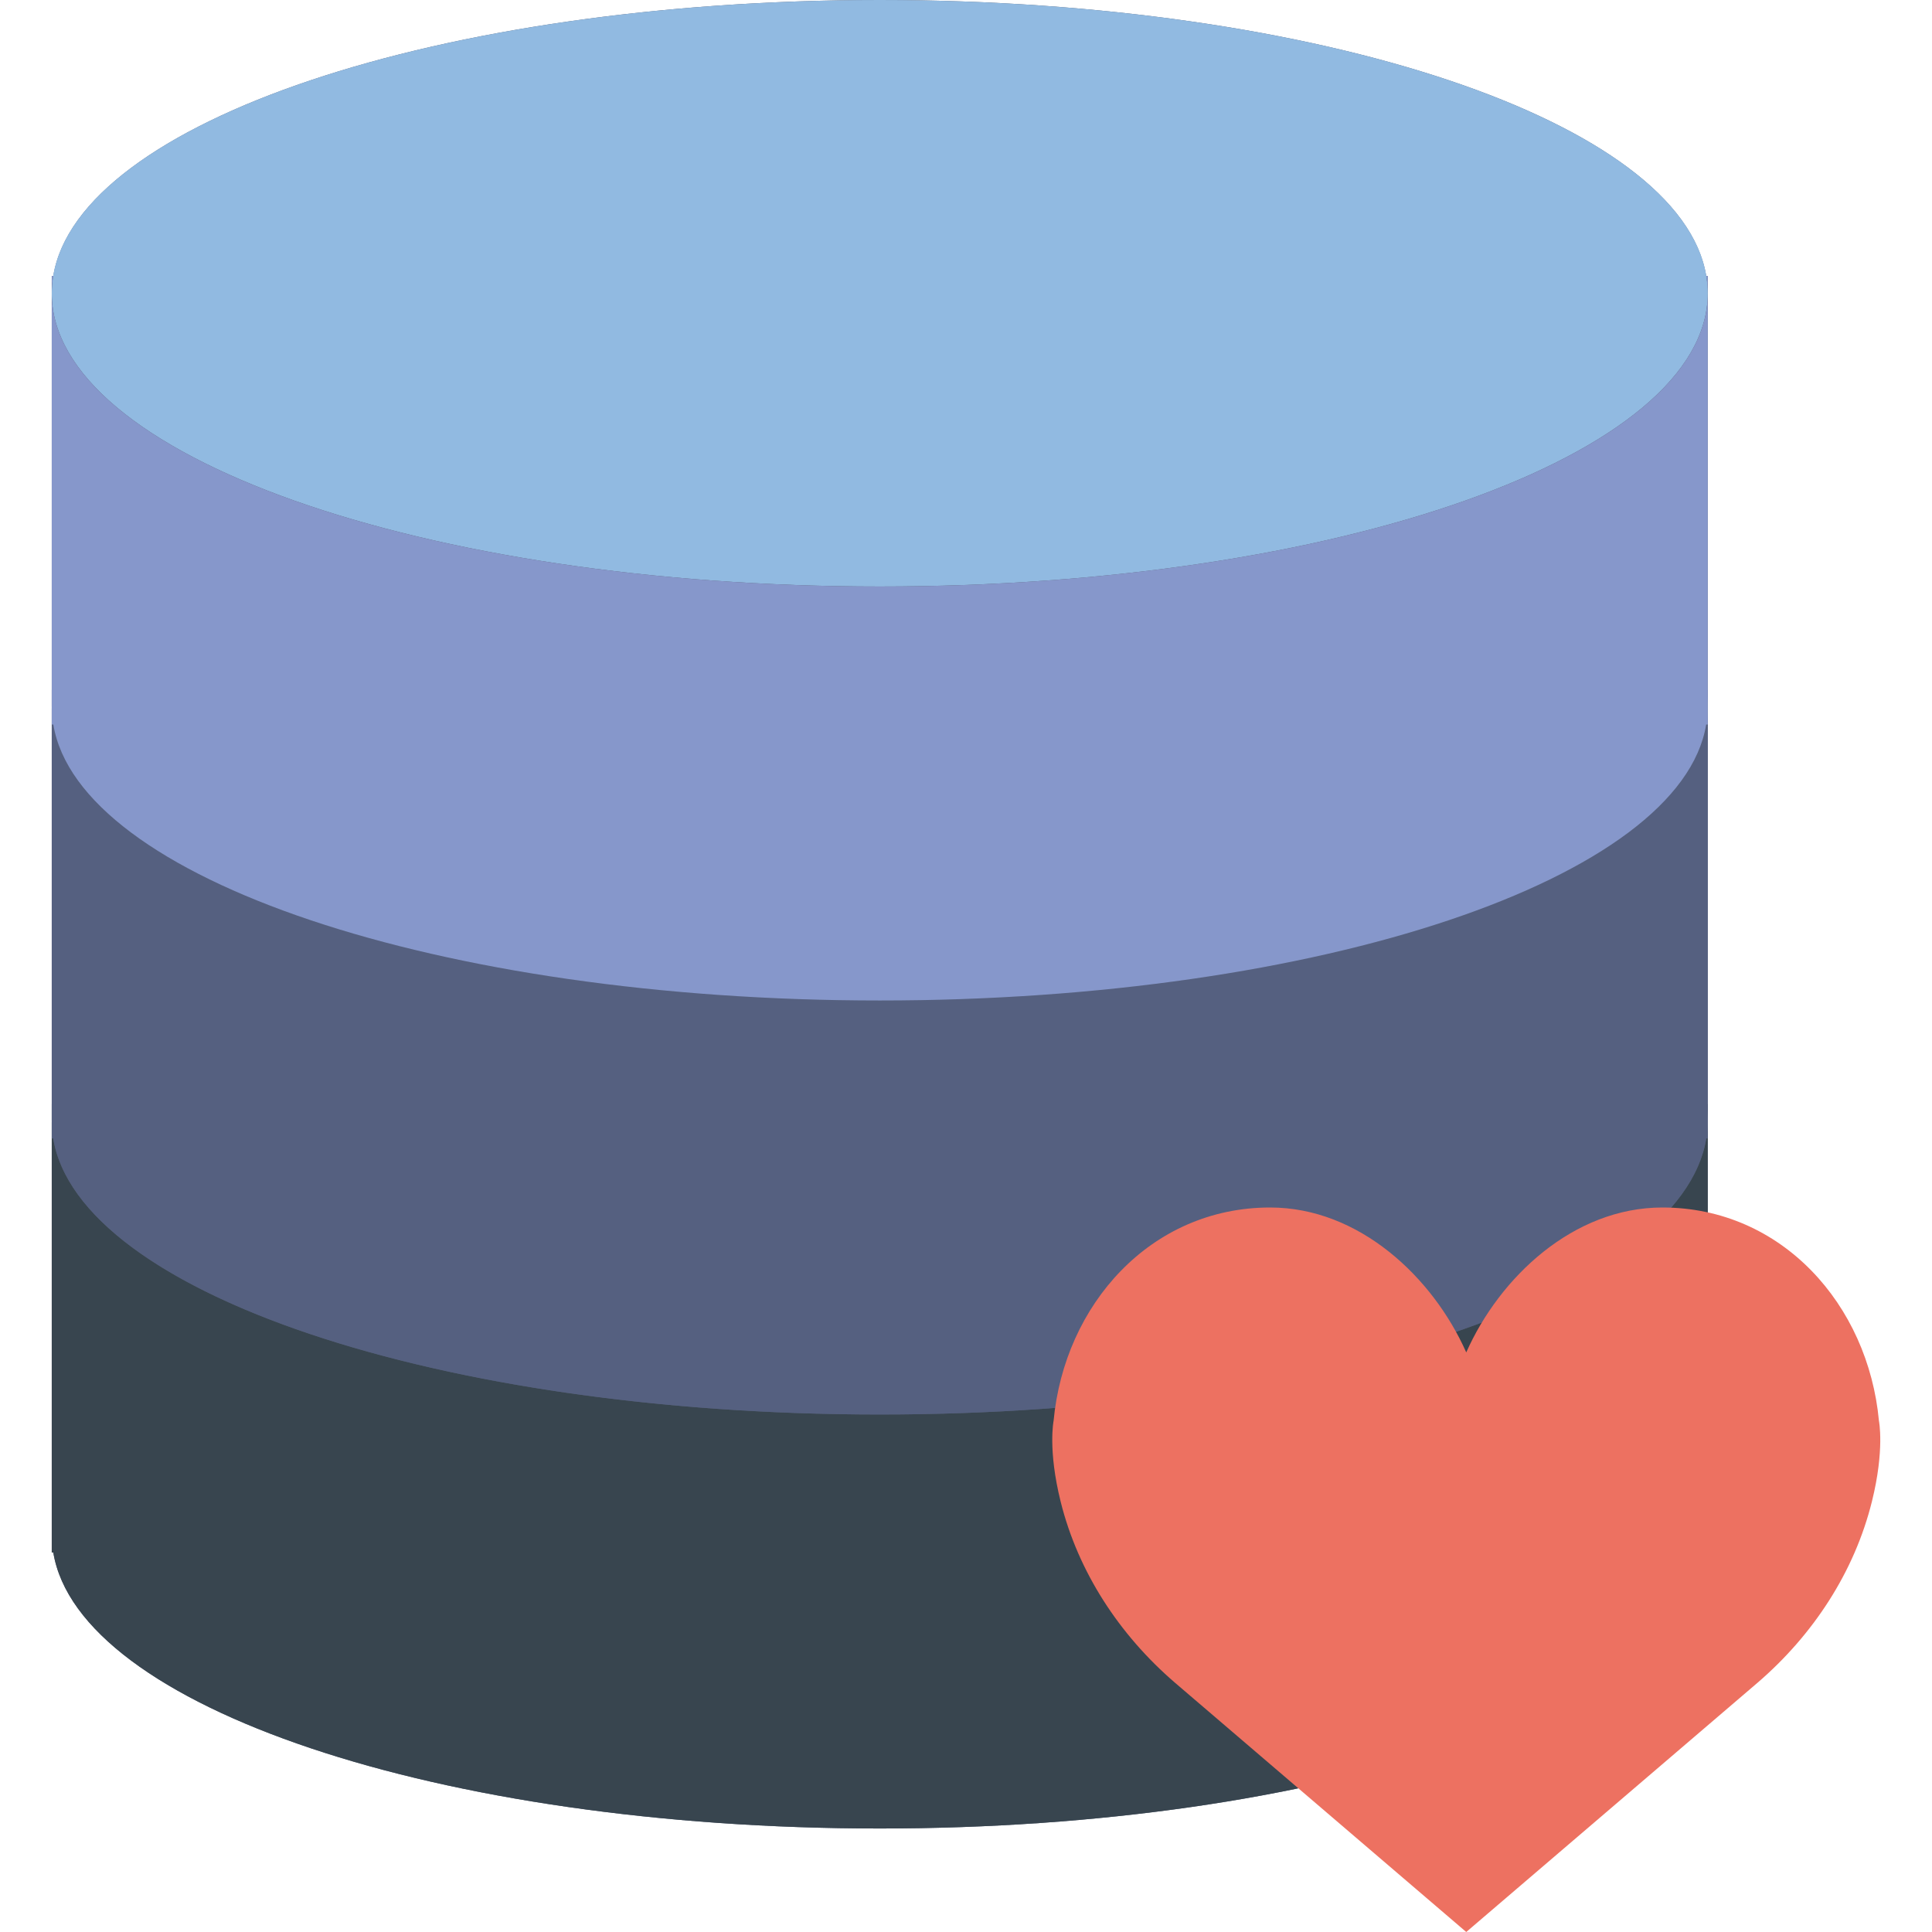
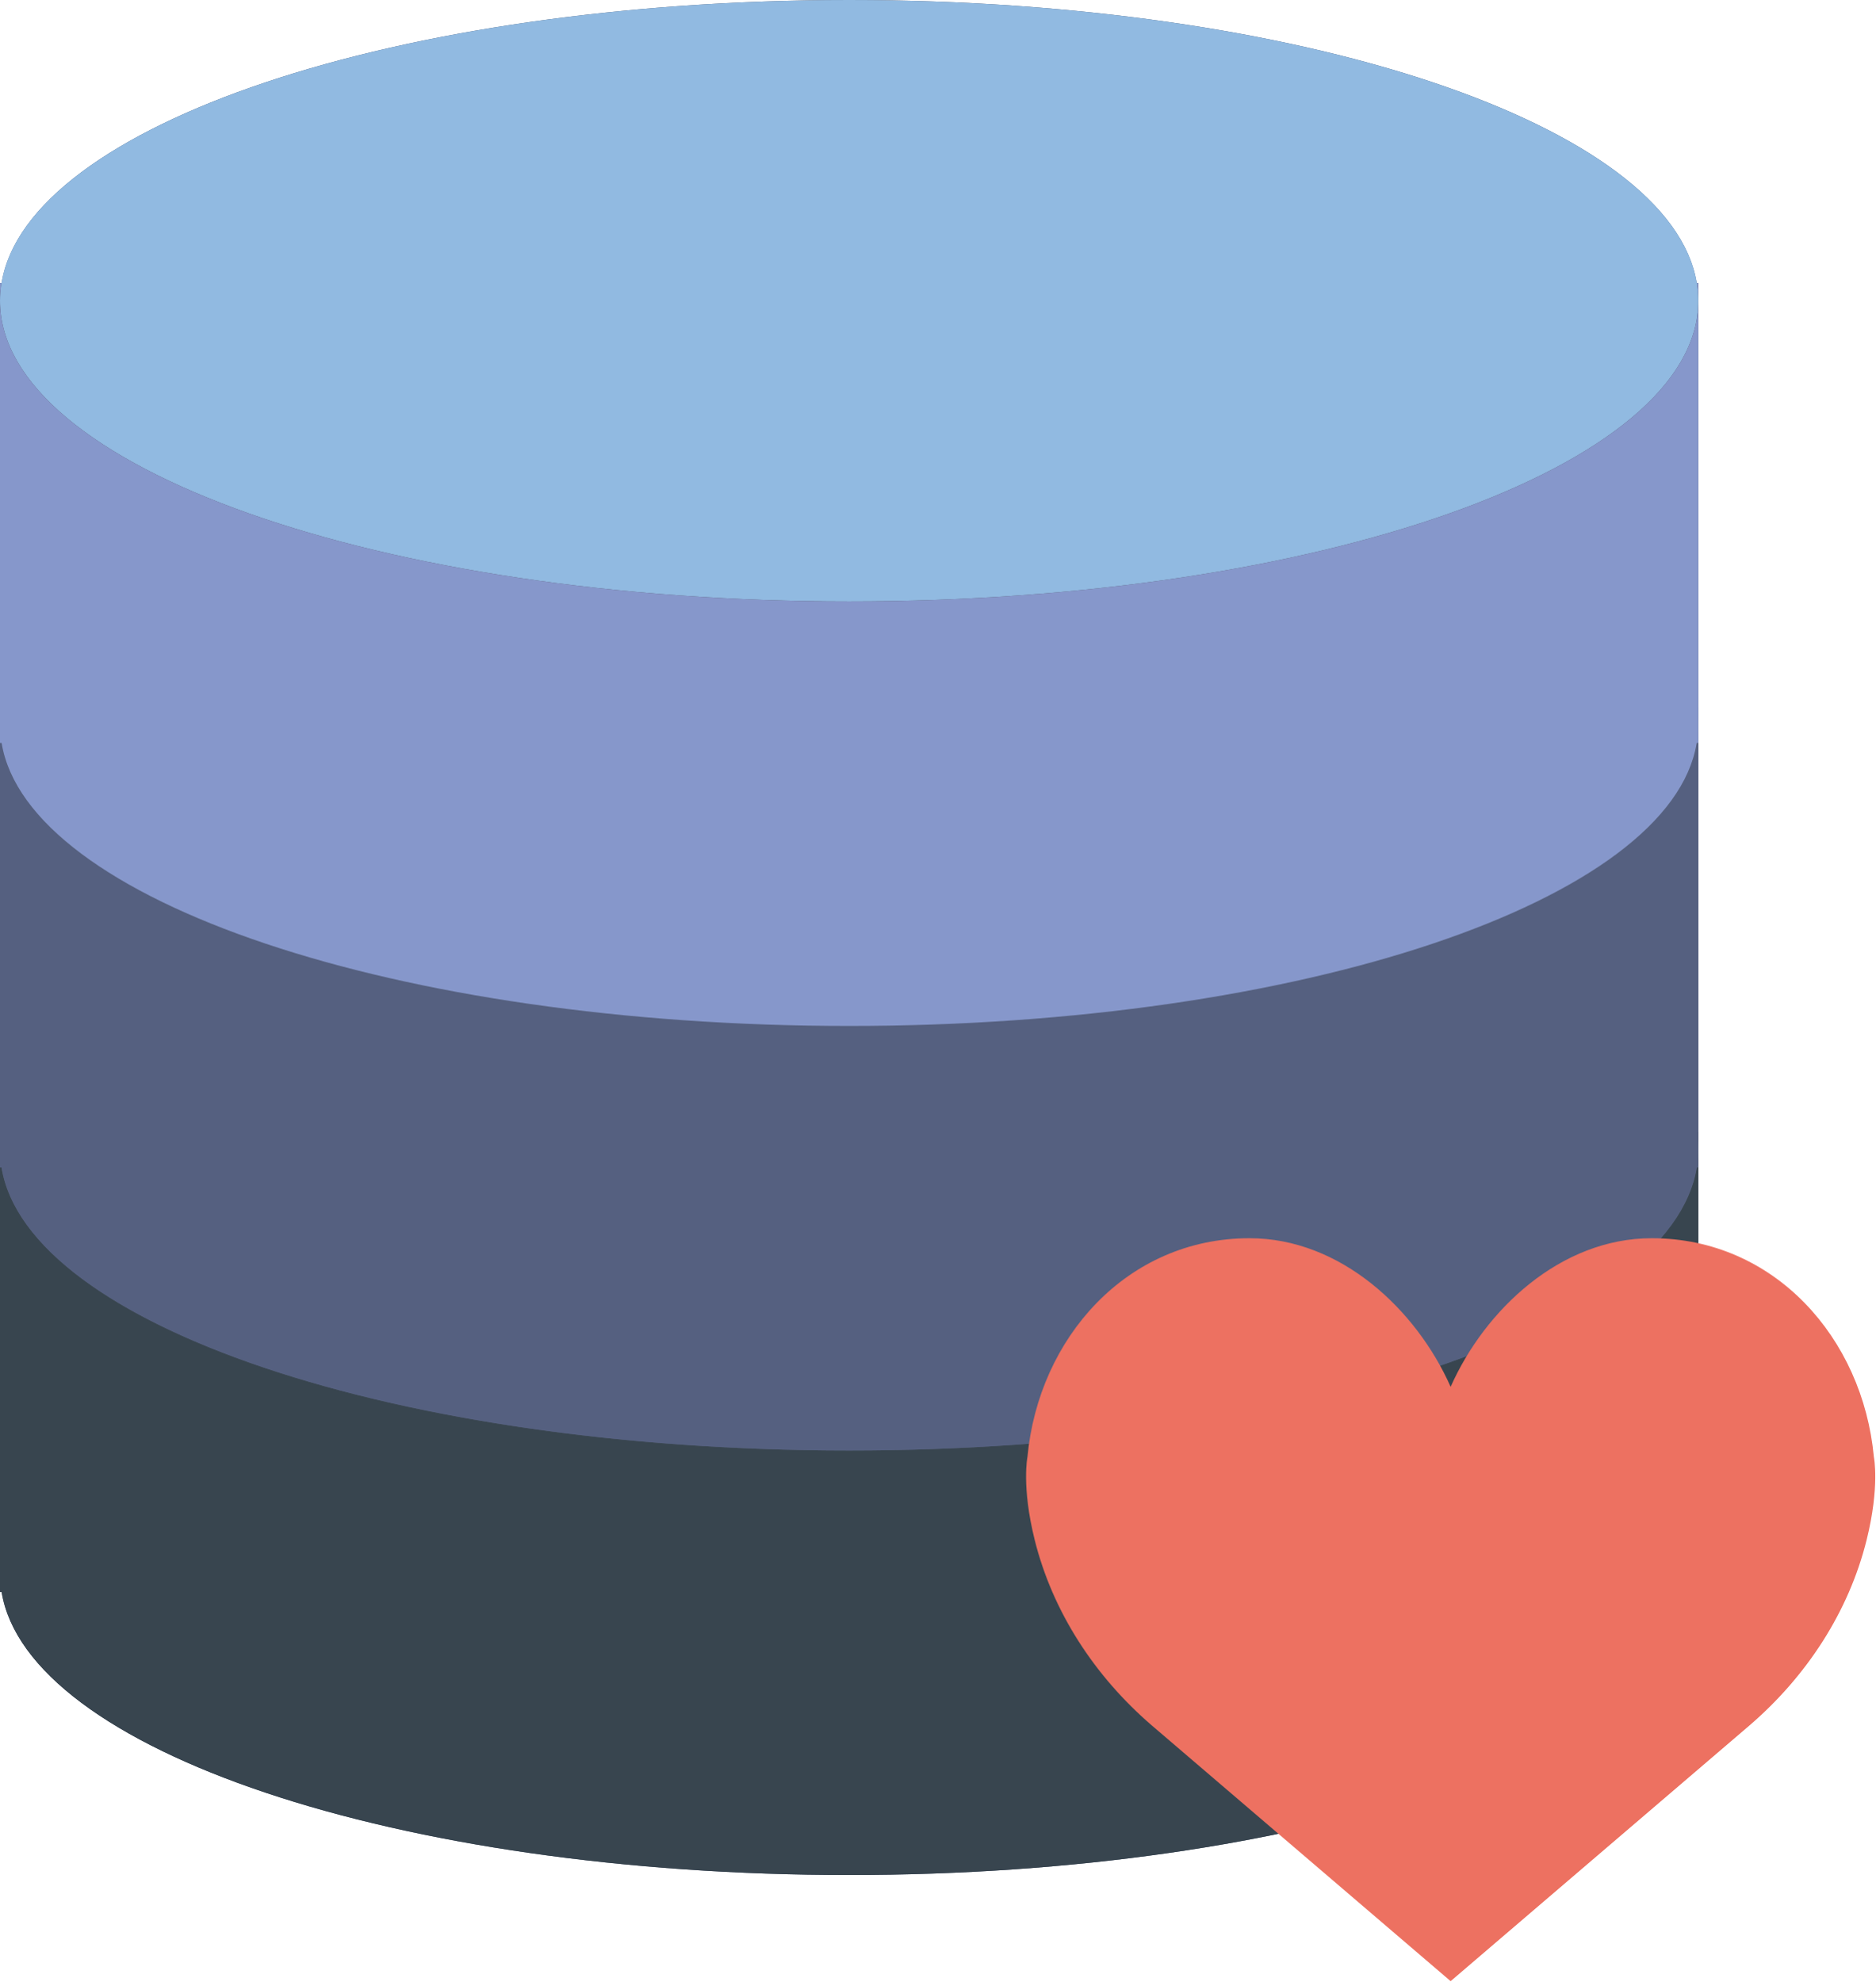
- <svg xmlns="http://www.w3.org/2000/svg" version="1.1" id="Capa_1" x="0px" y="0px" viewBox="0 0 56 56" style="enable-background:new 0 0 56 56;" xml:space="preserve">
-   <g>
-     <g>
-       <path style="fill:#545E73;" d="M49.455,8L49.455,8C48.724,3.538,38.281,0,25.5,0S2.276,3.538,1.545,8l0,0H1.5v0.5V20v0.5V21v11    v0.5V33v12h0.045c0.731,4.461,11.175,8,23.955,8s23.224-3.539,23.955-8H49.5V33v-0.5V32V21v-0.5V20V8.5V8H49.455z" />
-       <g>
-         <path style="fill:#38454F;" d="M25.5,41c-13.255,0-24-3.806-24-8.5V45h0.045c0.731,4.461,11.175,8,23.955,8     s23.224-3.539,23.955-8H49.5V32.5C49.5,37.194,38.755,41,25.5,41z" />
-         <path style="fill:#38454F;" d="M1.5,32v0.5c0-0.168,0.018-0.334,0.045-0.5H1.5z" />
-         <path style="fill:#38454F;" d="M49.455,32c0.027,0.166,0.045,0.332,0.045,0.5V32H49.455z" />
+ <svg xmlns="http://www.w3.org/2000/svg" version="1.1" id="Capa_1" x="0px" y="0px" viewBox="0 0 18 19.019" xml:space="preserve" width="18" height="19.019">
+   <defs id="defs985" />
+   <g id="g950" transform="matrix(0.3396184,0,0,0.3396184,-0.5094277,0)">
+     <g id="g944">
+       <path style="fill:#545e73" d="M 49.455,8 V 8 C 48.724,3.538 38.281,0 25.5,0 12.719,0 2.276,3.538 1.545,8 V 8 H 1.5 V 8.5 20 20.5 21 32 32.5 33 45 h 0.045 c 0.731,4.461 11.175,8 23.955,8 12.78,0 23.224,-3.539 23.955,-8 H 49.5 V 33 32.5 32 21 20.5 20 8.5 8 Z" id="path916" />
+       <g id="g924">
+         <path style="fill:#38454f" d="M 25.5,41 C 12.245,41 1.5,37.194 1.5,32.5 V 45 h 0.045 c 0.731,4.461 11.175,8 23.955,8 12.78,0 23.224,-3.539 23.955,-8 H 49.5 V 32.5 c 0,4.694 -10.745,8.5 -24,8.5 z" id="path918" />
+         <path style="fill:#38454f" d="m 1.5,32 v 0.5 c 0,-0.168 0.018,-0.334 0.045,-0.5 z" id="path920" />
+         <path style="fill:#38454f" d="m 49.455,32 c 0.027,0.166 0.045,0.332 0.045,0.5 V 32 Z" id="path922" />
      </g>
-       <g>
-         <path style="fill:#556080;" d="M25.5,29c-13.255,0-24-3.806-24-8.5V33h0.045c0.731,4.461,11.175,8,23.955,8     s23.224-3.539,23.955-8H49.5V20.5C49.5,25.194,38.755,29,25.5,29z" />
-         <path style="fill:#556080;" d="M1.5,20v0.5c0-0.168,0.018-0.334,0.045-0.5H1.5z" />
-         <path style="fill:#556080;" d="M49.455,20c0.027,0.166,0.045,0.332,0.045,0.5V20H49.455z" />
+       <g id="g932">
+         <path style="fill:#556080" d="M 25.5,29 C 12.245,29 1.5,25.194 1.5,20.5 V 33 h 0.045 c 0.731,4.461 11.175,8 23.955,8 12.78,0 23.224,-3.539 23.955,-8 H 49.5 V 20.5 c 0,4.694 -10.745,8.5 -24,8.5 z" id="path926" />
+         <path style="fill:#556080" d="m 1.5,20 v 0.5 c 0,-0.168 0.018,-0.334 0.045,-0.5 z" id="path928" />
+         <path style="fill:#556080" d="m 49.455,20 c 0.027,0.166 0.045,0.332 0.045,0.5 V 20 Z" id="path930" />
      </g>
-       <ellipse style="fill:#91BAE1;" cx="25.5" cy="8.5" rx="24" ry="8.5" />
-       <g>
-         <path style="fill:#8697CB;" d="M25.5,17c-13.255,0-24-3.806-24-8.5V21h0.045c0.731,4.461,11.175,8,23.955,8     s23.224-3.539,23.955-8H49.5V8.5C49.5,13.194,38.755,17,25.5,17z" />
-         <path style="fill:#8697CB;" d="M1.5,8v0.5c0-0.168,0.018-0.334,0.045-0.5H1.5z" />
-         <path style="fill:#8697CB;" d="M49.455,8C49.482,8.166,49.5,8.332,49.5,8.5V8H49.455z" />
+       <ellipse style="fill:#91bae1" cx="25.5" cy="8.5" rx="24" ry="8.5" id="ellipse934" />
+       <g id="g942">
+         <path style="fill:#8697cb" d="M 25.5,17 C 12.245,17 1.5,13.194 1.5,8.5 V 21 h 0.045 c 0.731,4.461 11.175,8 23.955,8 12.78,0 23.224,-3.539 23.955,-8 H 49.5 V 8.5 c 0,4.694 -10.745,8.5 -24,8.5 z" id="path936" />
+         <path style="fill:#8697cb" d="M 1.5,8 V 8.5 C 1.5,8.332 1.518,8.166 1.545,8 Z" id="path938" />
+         <path style="fill:#8697cb" d="M 49.455,8 C 49.482,8.166 49.5,8.332 49.5,8.5 V 8 Z" id="path940" />
      </g>
    </g>
-     <g>
-       <path style="fill:#ED7161;" d="M42.5,39.2c0.969-2.183,3.109-4.2,5.684-4.2c3.467,0,5.964,2.821,6.278,6.183    c0,0,0.17,0.835-0.203,2.337c-0.508,2.046-1.701,3.864-3.311,5.251L42.5,56l-8.447-7.229c-1.61-1.387-2.803-3.205-3.311-5.251    c-0.373-1.502-0.203-2.337-0.203-2.337C30.852,37.821,33.349,35,36.816,35C39.391,35,41.531,37.017,42.5,39.2z" />
+     <g id="g948">
+       <path style="fill:#ed7161" d="m 42.5,39.2 c 0.969,-2.183 3.109,-4.2 5.684,-4.2 3.467,0 5.964,2.821 6.278,6.183 0,0 0.17,0.835 -0.203,2.337 -0.508,2.046 -1.701,3.864 -3.311,5.251 L 42.5,56 34.053,48.771 C 32.443,47.384 31.25,45.566 30.742,43.52 30.369,42.018 30.539,41.183 30.539,41.183 30.852,37.821 33.349,35 36.816,35 c 2.575,0 4.715,2.017 5.684,4.2 z" id="path946" />
    </g>
  </g>
-   <g>
+   <g id="g952" transform="translate(-1.5)">
</g>
-   <g>
+   <g id="g954" transform="translate(-1.5)">
</g>
-   <g>
+   <g id="g956" transform="translate(-1.5)">
</g>
-   <g>
+   <g id="g958" transform="translate(-1.5)">
</g>
-   <g>
+   <g id="g960" transform="translate(-1.5)">
</g>
-   <g>
+   <g id="g962" transform="translate(-1.5)">
</g>
-   <g>
+   <g id="g964" transform="translate(-1.5)">
</g>
-   <g>
+   <g id="g966" transform="translate(-1.5)">
</g>
-   <g>
+   <g id="g968" transform="translate(-1.5)">
</g>
-   <g>
+   <g id="g970" transform="translate(-1.5)">
</g>
-   <g>
+   <g id="g972" transform="translate(-1.5)">
</g>
-   <g>
+   <g id="g974" transform="translate(-1.5)">
</g>
-   <g>
+   <g id="g976" transform="translate(-1.5)">
</g>
-   <g>
+   <g id="g978" transform="translate(-1.5)">
</g>
-   <g>
+   <g id="g980" transform="translate(-1.5)">
</g>
</svg>
